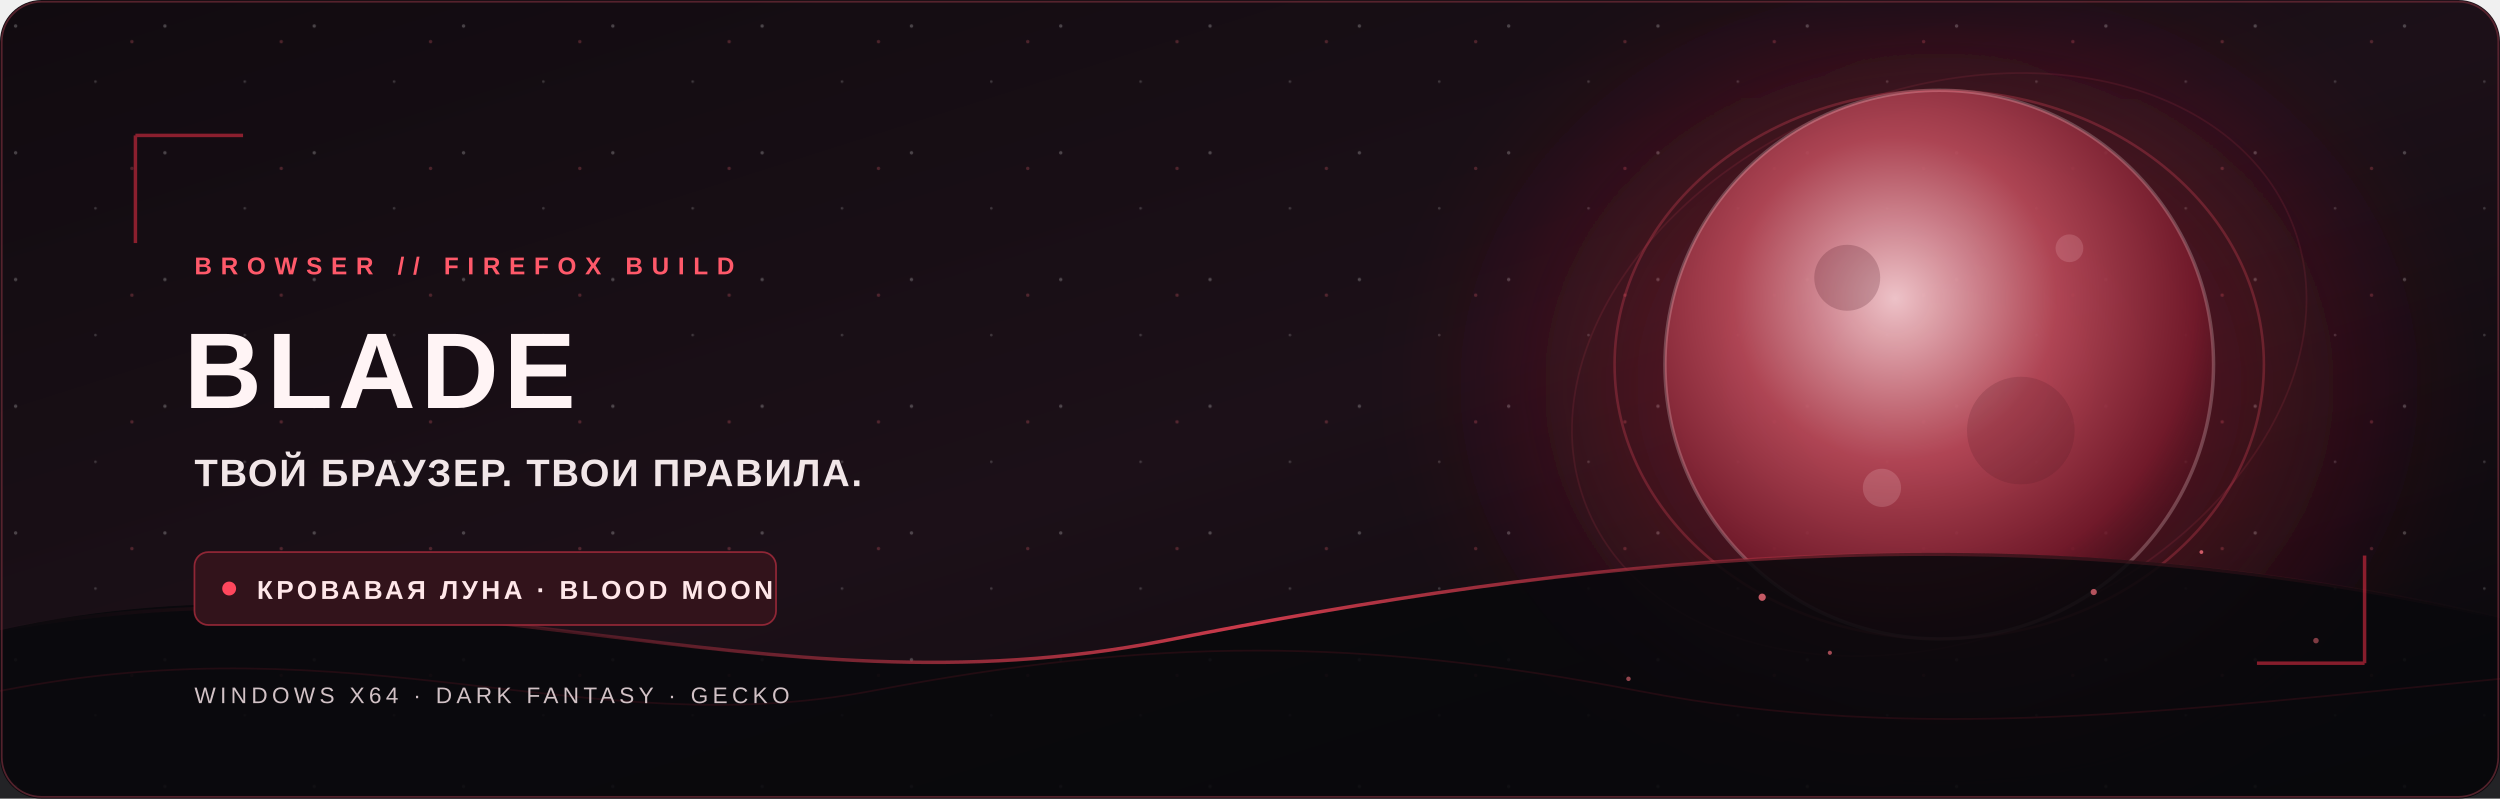
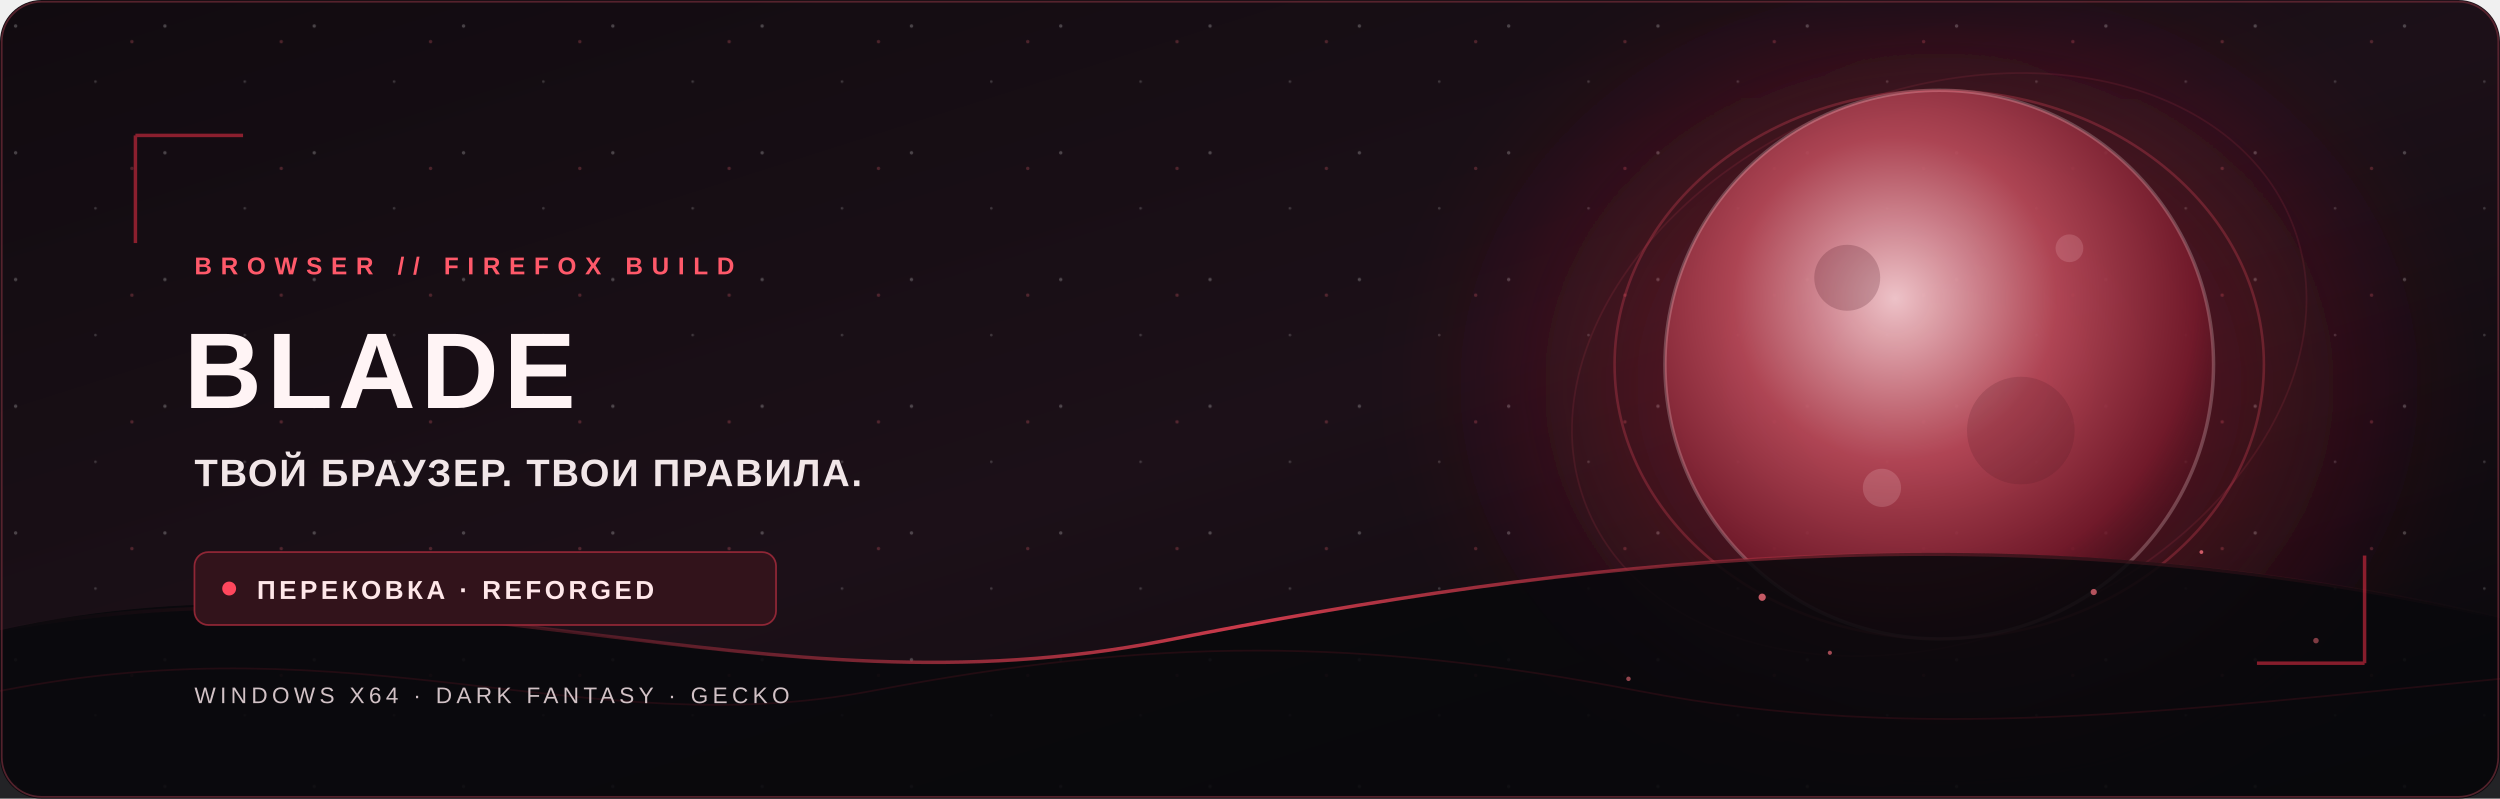
<svg xmlns="http://www.w3.org/2000/svg" width="1440" height="460" viewBox="0 0 1440 460" role="img" aria-labelledby="title desc">
  <defs>
    <linearGradient id="bg" x1="0" y1="0" x2="1" y2="1">
      <stop offset="0" stop-color="#110b10" />
      <stop offset=".52" stop-color="#1c1018" />
      <stop offset="1" stop-color="#08080b" />
    </linearGradient>
    <radialGradient id="moon" cx=".42" cy=".38" r=".7">
      <stop offset="0" stop-color="#f4cbd0" stop-opacity=".95" />
      <stop offset=".42" stop-color="#b74a59" stop-opacity=".9" />
      <stop offset=".78" stop-color="#741a2b" stop-opacity=".9" />
      <stop offset="1" stop-color="#350b15" stop-opacity=".3" />
    </radialGradient>
    <linearGradient id="horizon" x1="0" y1="0" x2="1" y2="0">
      <stop offset="0" stop-color="#5e1826" stop-opacity="0" />
      <stop offset=".5" stop-color="#ed4355" stop-opacity=".85" />
      <stop offset="1" stop-color="#5e1826" stop-opacity="0" />
    </linearGradient>
    <radialGradient id="glow">
      <stop offset="0" stop-color="#ed233e" stop-opacity=".48" />
      <stop offset="1" stop-color="#ed233e" stop-opacity="0" />
    </radialGradient>
    <filter id="softGlow" x="-.5" y="-.5" width="2" height="2">
      <feGaussianBlur stdDeviation="22" />
    </filter>
    <pattern id="stars" width="86" height="73" patternUnits="userSpaceOnUse">
      <circle cx="9" cy="15" r="1" fill="#fff" opacity=".22" />
      <circle cx="55" cy="47" r=".8" fill="#fff" opacity=".16" />
      <circle cx="76" cy="24" r="1" fill="#ea6471" opacity=".25" />
    </pattern>
  </defs>
  <rect width="1440" height="460" rx="24" fill="url(#bg)" />
  <rect width="1440" height="460" rx="24" fill="url(#stars)" />
  <ellipse cx="1117" cy="222" rx="300" ry="250" fill="url(#glow)" filter="url(#softGlow)" />
  <circle cx="1117" cy="210" r="158" fill="url(#moon)" stroke="#ffdce0" stroke-opacity=".25" stroke-width="2" />
  <circle cx="1064" cy="160" r="19" fill="#4c1420" opacity=".22" />
  <circle cx="1164" cy="248" r="31" fill="#4c1420" opacity=".18" />
  <circle cx="1084" cy="281" r="11" fill="#f7c8ce" opacity=".2" />
  <circle cx="1192" cy="143" r="8" fill="#f7c8ce" opacity=".18" />
  <ellipse cx="1117" cy="210" rx="187" ry="158" fill="none" stroke="#e8495d" stroke-opacity=".28" stroke-width="1.5" />
  <ellipse cx="1117" cy="210" rx="219" ry="158" fill="none" stroke="#e8495d" stroke-opacity=".12" transform="rotate(-22 1117 210)" />
  <path d="M0 363C236 310 424 417 670 370s483-81 770-14v104H0z" fill="#08080b" opacity=".88" />
  <path d="M0 363C252 316 438 415 671 369s484-78 769-13" fill="none" stroke="url(#horizon)" stroke-width="2" />
  <path d="M0 398c207-41 339 31 502 0s281-31 442 0 310 11 496-7" fill="none" stroke="#591520" stroke-opacity=".32" />
  <g fill="#ff7380">
    <circle cx="1015" cy="344" r="2.1" opacity=".76" />
    <circle cx="1054" cy="376" r="1.2" opacity=".62" />
    <circle cx="1206" cy="341" r="1.8" opacity=".68" />
    <circle cx="1268" cy="318" r="1.1" opacity=".76" />
    <circle cx="1334" cy="369" r="1.6" opacity=".48" />
    <circle cx="938" cy="391" r="1.3" opacity=".56" />
  </g>
  <path d="M78 78h62M78 78v62M1362 382h-62M1362 382v-62" fill="none" stroke="#d32a40" stroke-opacity=".62" stroke-width="2" />
  <text x="112" y="158" fill="#ff596a" font-family="Segoe UI,Arial,sans-serif" font-size="14" font-weight="700" letter-spacing="5">BROWSER // FIREFOX BUILD</text>
  <text x="106" y="235" fill="#fff4f5" font-family="Segoe UI,Arial,sans-serif" font-size="62" font-weight="800" letter-spacing="3">BLADE</text>
  <text x="112" y="280" fill="#f1e6e8" font-family="Segoe UI,Arial,sans-serif" font-size="22" font-weight="600" letter-spacing="1">ТВОЙ БРАУЗЕР. ТВОИ ПРАВИЛА.</text>
  <rect x="112" y="318" width="335" height="42" rx="8" fill="#32131b" stroke="#a72b3c" stroke-opacity=".82" />
  <circle cx="132" cy="339" r="4" fill="#ff475d" />
-   <text x="148" y="345" fill="#ffe7e9" font-family="Segoe UI,Arial,sans-serif" font-size="15" font-weight="700" letter-spacing="2">КРОВАВАЯ ЛУНА · BLOOD MOON</text>
+   <text x="148" y="345" fill="#ffe7e9" font-family="Segoe UI,Arial,sans-serif" font-size="15" font-weight="700" letter-spacing="2">ПЕРЕКОВКА · REFORGED</text>
  <text x="112" y="405" fill="#d2c2c6" font-family="Segoe UI,Arial,sans-serif" font-size="13" letter-spacing="2.5">WINDOWS X64 · DARK FANTASY · GECKO</text>
  <rect x="1" y="1" width="1438" height="458" rx="23" fill="none" stroke="#652934" stroke-opacity=".8" />
</svg>
